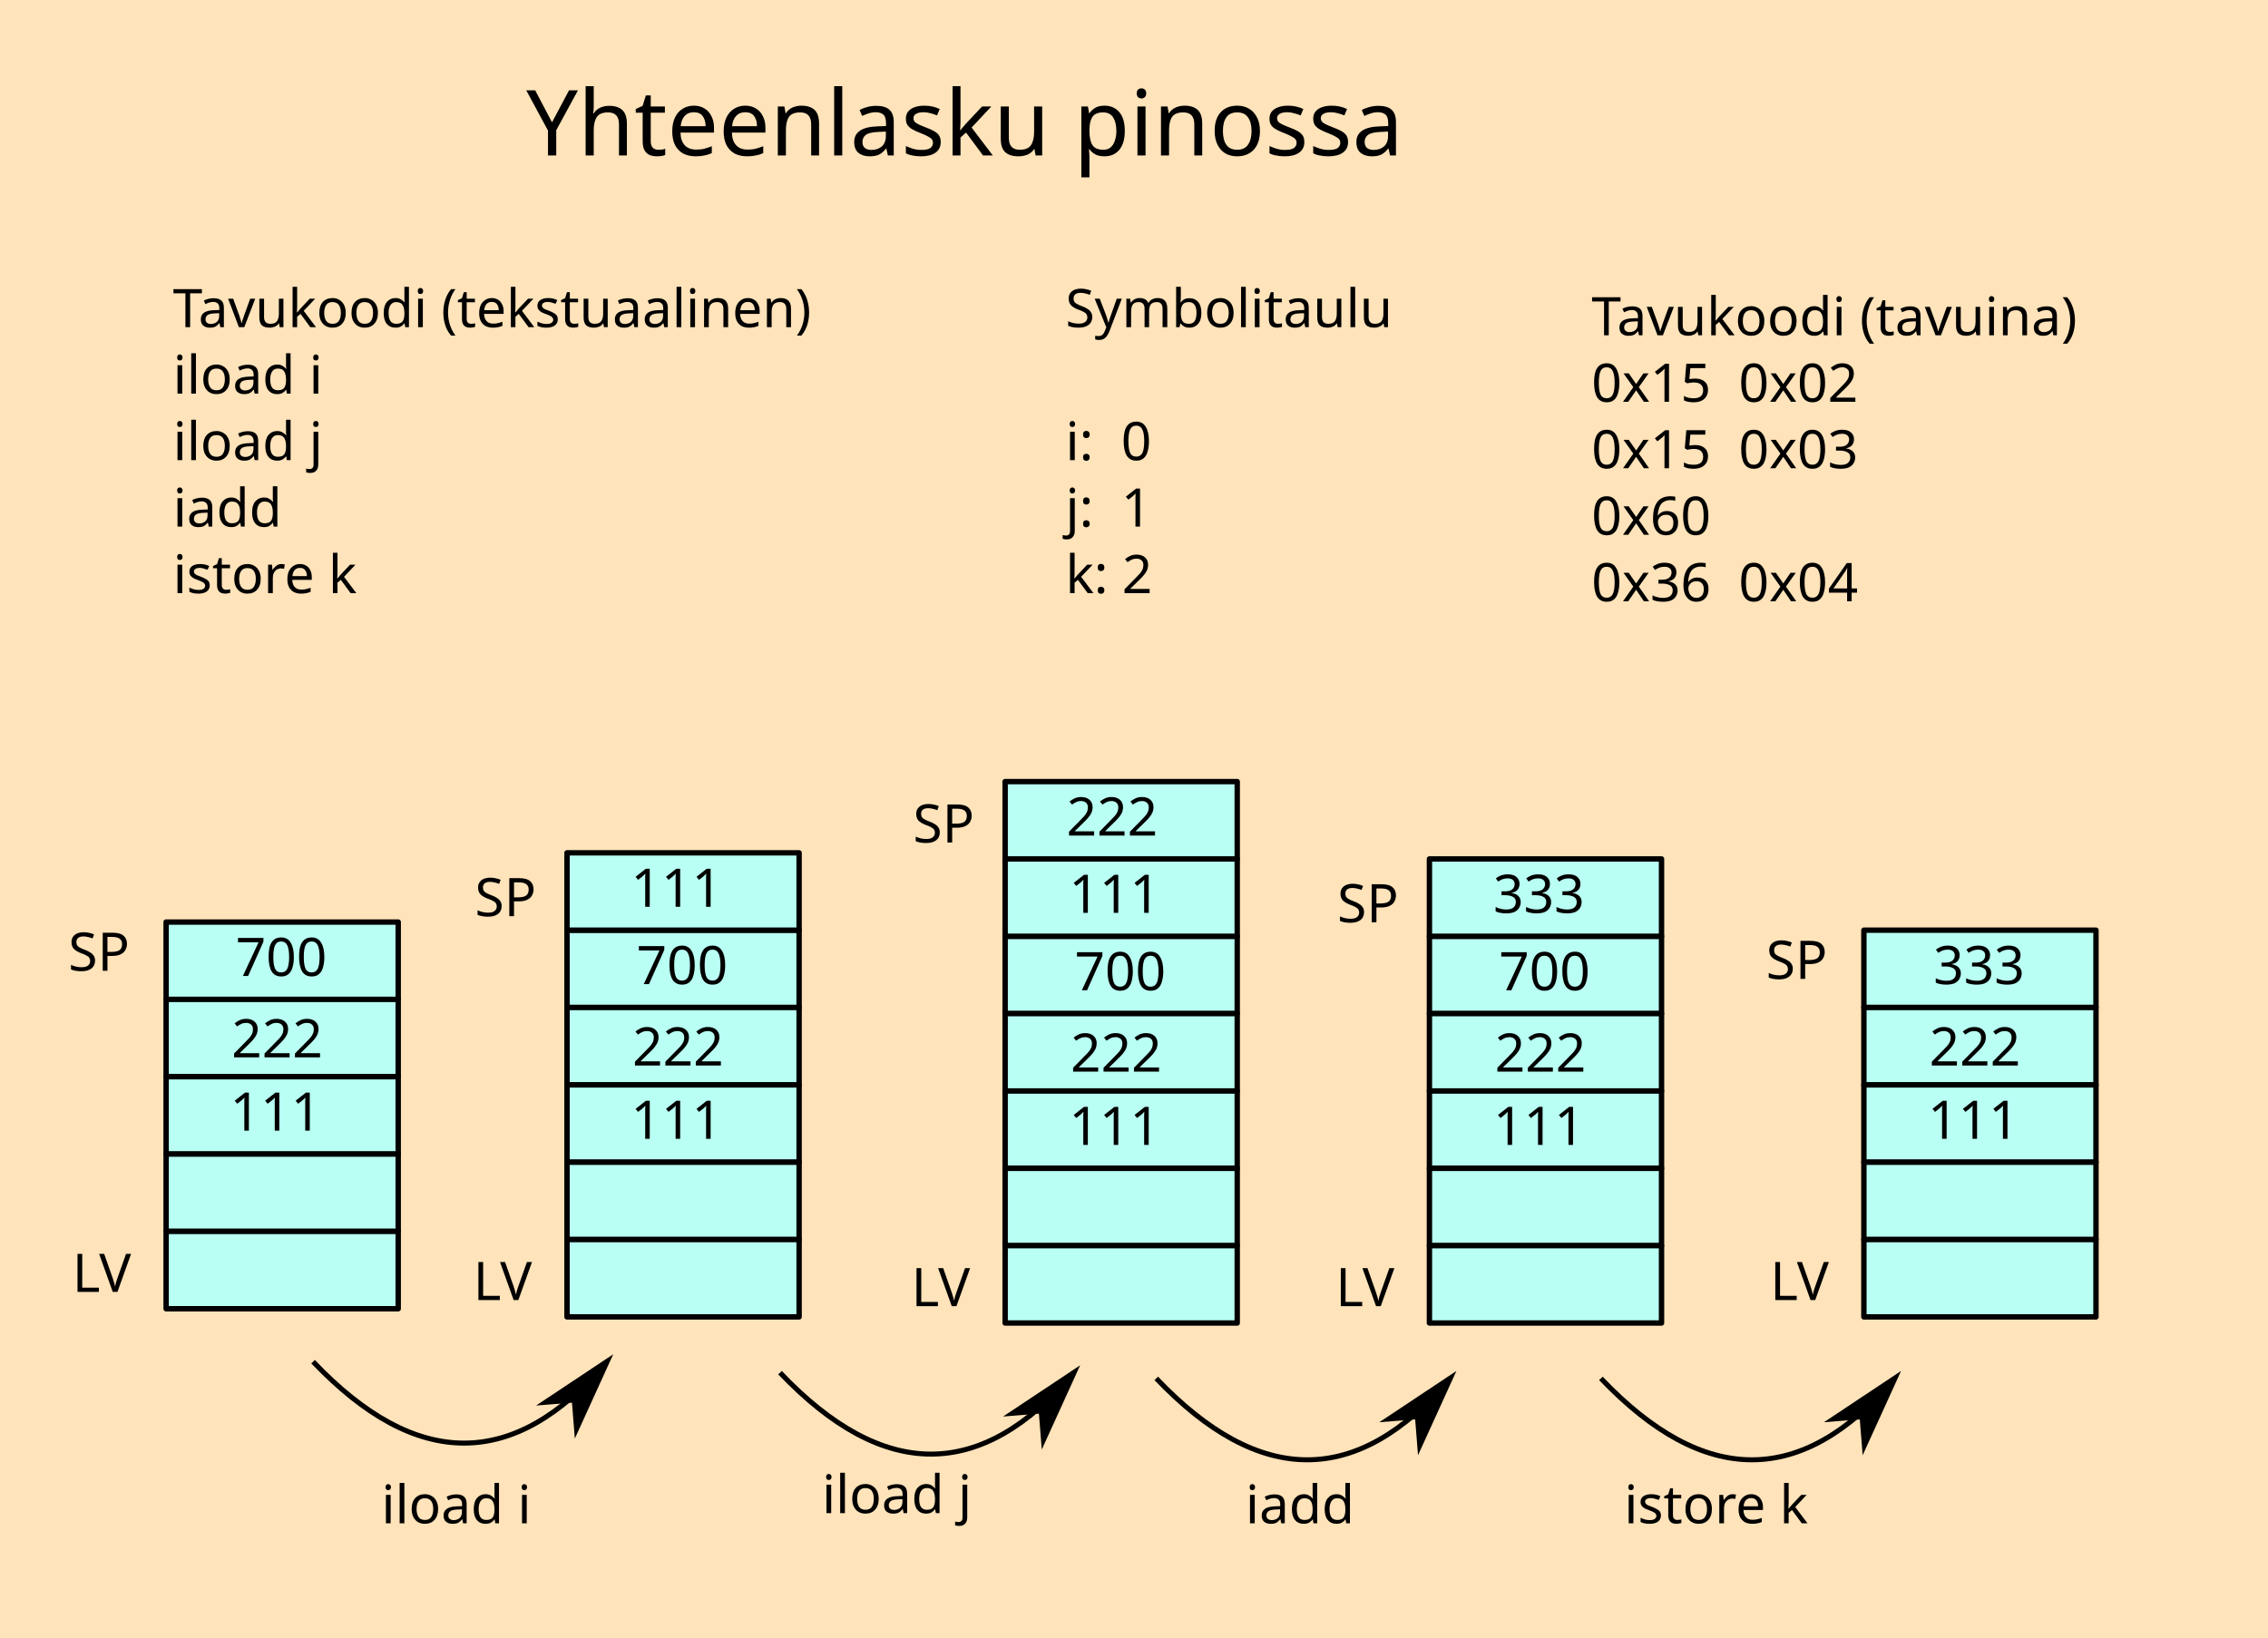
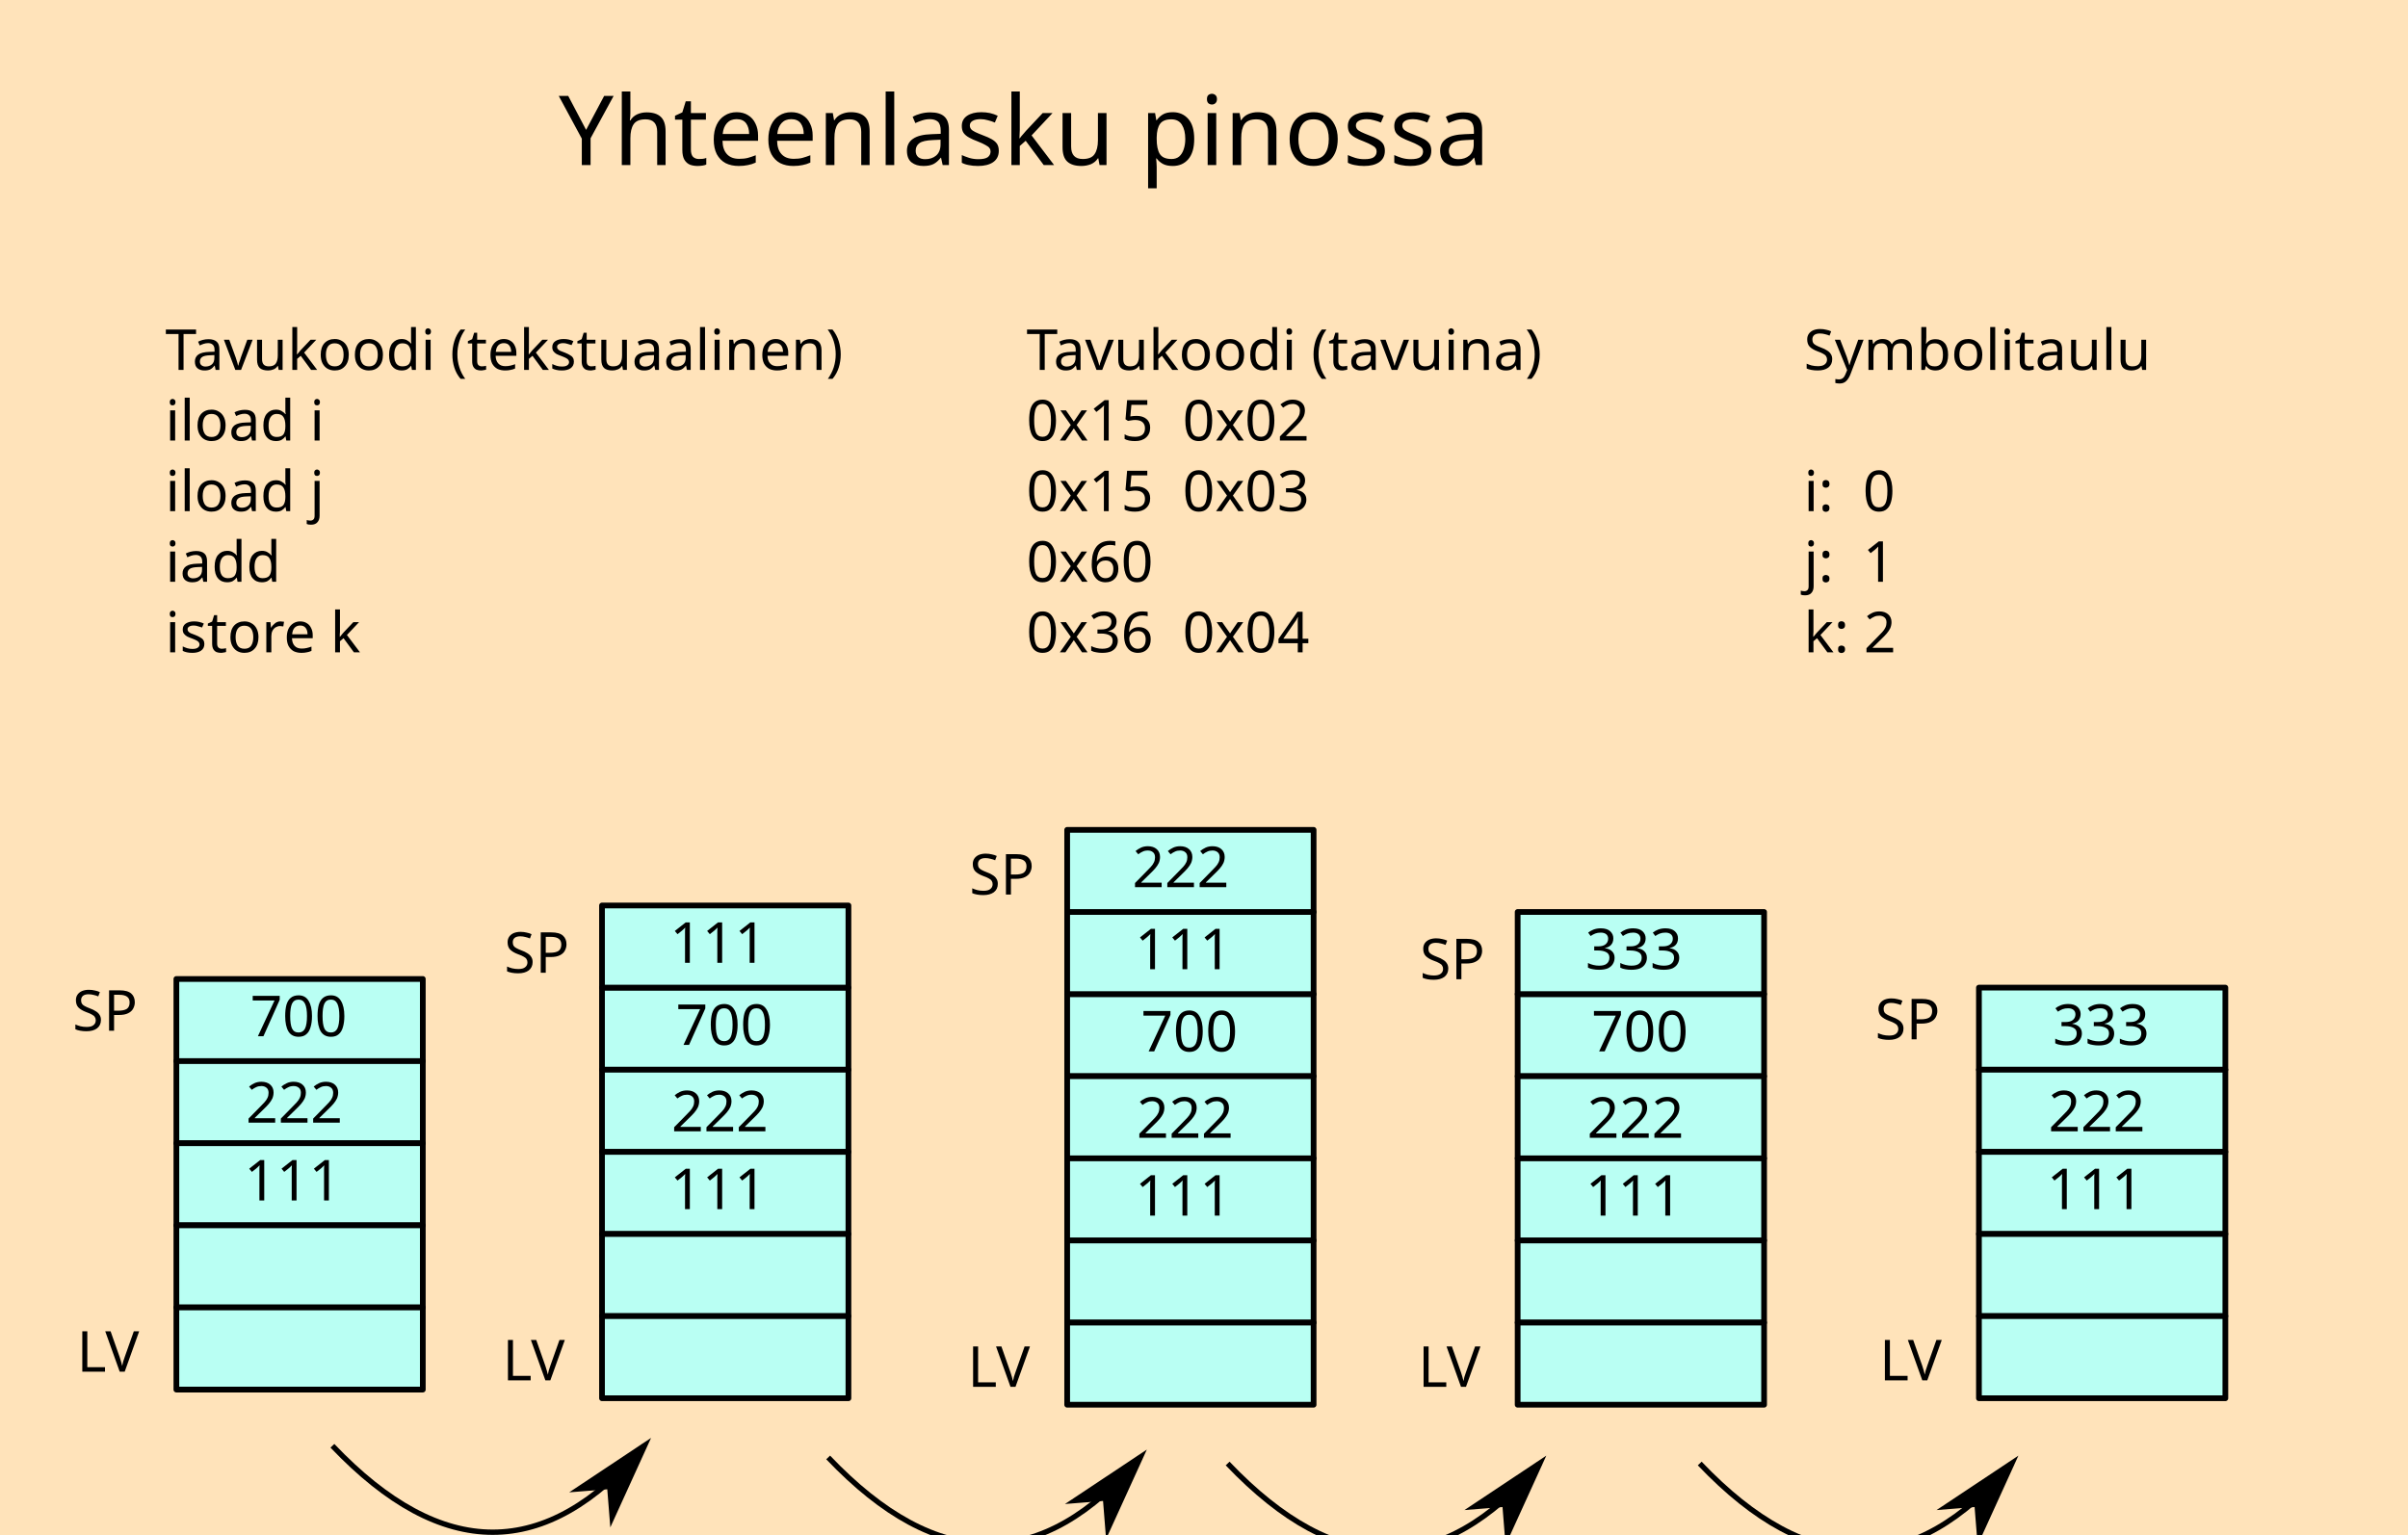
- <svg xmlns="http://www.w3.org/2000/svg" id="svg1071" version="1.1" viewBox="0 0 210.533 152.089" height="152.089mm" width="210.533mm">
+ <svg xmlns="http://www.w3.org/2000/svg" id="svg1071" version="1.1" viewBox="0 0 210.533 134.182" height="134.182mm" width="210.533mm">
  <defs id="defs1065">
    <marker style="overflow:visible" id="marker7990-6" refX="0" refY="0" orient="auto">
      <path transform="matrix(-0.8,0,0,-0.8,-10,0)" style="fill:#000000;fill-opacity:1;fill-rule:evenodd;stroke:#000000;stroke-width:1pt;stroke-opacity:1" d="M 0,0 5,-5 -12.5,0 5,5 Z" id="path7988-7" />
    </marker>
    <marker style="overflow:visible" id="marker7990-6-2" refX="0" refY="0" orient="auto">
      <path transform="matrix(-0.8,0,0,-0.8,-10,0)" style="fill:#000000;fill-opacity:1;fill-rule:evenodd;stroke:#000000;stroke-width:1pt;stroke-opacity:1" d="M 0,0 5,-5 -12.5,0 5,5 Z" id="path7988-7-6" />
    </marker>
    <marker style="overflow:visible" id="marker7990-6-3" refX="0" refY="0" orient="auto">
      <path transform="matrix(-0.8,0,0,-0.8,-10,0)" style="fill:#000000;fill-opacity:1;fill-rule:evenodd;stroke:#000000;stroke-width:1pt;stroke-opacity:1" d="M 0,0 5,-5 -12.5,0 5,5 Z" id="path7988-7-1" />
    </marker>
    <marker style="overflow:visible" id="marker7990-6-26" refX="0" refY="0" orient="auto">
      <path transform="matrix(-0.8,0,0,-0.8,-10,0)" style="fill:#000000;fill-opacity:1;fill-rule:evenodd;stroke:#000000;stroke-width:1pt;stroke-opacity:1" d="M 0,0 5,-5 -12.5,0 5,5 Z" id="path7988-7-7" />
    </marker>
  </defs>
  <g transform="translate(-0.3779762,-7.470238)" id="layer1">
-     <rect y="7.47" x="0.378" height="152.089" width="210.533" id="rect8335" style="opacity:0.98;fill:#ffe2b9;fill-opacity:1;stroke:none;stroke-width:0.565;stroke-linecap:round;stroke-linejoin:round;stroke-miterlimit:4;stroke-dasharray:2.26, 4.52;stroke-dashoffset:21.354;stroke-opacity:1" />
+     <rect y="7.47" x="0.378" height="161.978" width="210.533" id="rect8335" style="opacity:0.98;fill:#ffe2b9;fill-opacity:1;stroke:none;stroke-width:0.565;stroke-linecap:round;stroke-linejoin:round;stroke-miterlimit:4;stroke-dasharray:2.26, 4.52;stroke-dashoffset:21.354;stroke-opacity:1" />
    <text id="text5433-7-7" y="21.907" x="49.229" style="font-style:normal;font-variant:normal;font-weight:normal;font-stretch:normal;font-size:8.467px;line-height:1.25;font-family:sans-serif;-inkscape-font-specification:'sans-serif, Normal';font-variant-ligatures:normal;font-variant-caps:normal;font-variant-numeric:normal;font-feature-settings:normal;text-align:start;letter-spacing:0px;word-spacing:0px;writing-mode:lr-tb;text-anchor:start;fill:#000000;fill-opacity:1;stroke:none;stroke-width:0.265" xml:space="preserve">
      <tspan y="21.907" x="49.229" id="tspan5355">Yhteenlasku pinossa</tspan>
    </text>
-     <text id="text5433-7-6-54-5-1-7-8-6" y="37.846" x="16.435" style="font-style:normal;font-variant:normal;font-weight:normal;font-stretch:normal;font-size:4.939px;line-height:1.25;font-family:sans-serif;-inkscape-font-specification:'sans-serif, Normal';font-variant-ligatures:normal;font-variant-caps:normal;font-variant-numeric:normal;font-feature-settings:normal;text-align:start;letter-spacing:0px;word-spacing:0px;writing-mode:lr-tb;text-anchor:start;fill:#000000;fill-opacity:1;stroke:none;stroke-width:0.265" xml:space="preserve">
-       <tspan y="37.846" x="16.435" id="tspan8315">Tavukoodi (tekstuaalinen)</tspan>
-       <tspan y="44.02" x="16.435" id="tspan8317">iload i</tspan>
-       <tspan y="50.193" x="16.435" id="tspan8319">iload j</tspan>
-       <tspan y="56.367" x="16.435" id="tspan8321">iadd</tspan>
-       <tspan y="62.541" x="16.435" id="tspan8323">istore k</tspan>
+     <text id="text5433-7-6-54-5-1-7-8-6" y="39.82" x="14.831" style="font-style:normal;font-variant:normal;font-weight:normal;font-stretch:normal;font-size:4.939px;line-height:1.25;font-family:sans-serif;-inkscape-font-specification:'sans-serif, Normal';font-variant-ligatures:normal;font-variant-caps:normal;font-variant-numeric:normal;font-feature-settings:normal;text-align:start;letter-spacing:0px;word-spacing:0px;writing-mode:lr-tb;text-anchor:start;fill:#000000;fill-opacity:1;stroke:none;stroke-width:0.265" xml:space="preserve">
+       <tspan y="39.82" x="14.831" id="tspan8315">Tavukoodi (tekstuaalinen)</tspan>
+       <tspan y="45.994" x="14.831" id="tspan8317">iload i</tspan>
+       <tspan y="52.168" x="14.831" id="tspan8319">iload j</tspan>
+       <tspan y="58.341" x="14.831" id="tspan8321">iadd</tspan>
+       <tspan y="64.515" x="14.831" id="tspan8323">istore k</tspan>
    </text>
    <rect y="93.082" x="15.799" height="7.182" width="21.545" id="rect13466" style="opacity:1;fill:#b9fff3;fill-opacity:1;stroke:#000000;stroke-width:0.5;stroke-linecap:round;stroke-linejoin:round;stroke-miterlimit:4;stroke-dasharray:none;stroke-dashoffset:0;stroke-opacity:1" />
-     <text id="text5433-7-6-54-5-1-7-8-6-2" y="37.846" x="99.287" style="font-style:normal;font-variant:normal;font-weight:normal;font-stretch:normal;font-size:4.939px;line-height:1.25;font-family:sans-serif;-inkscape-font-specification:'sans-serif, Normal';font-variant-ligatures:normal;font-variant-caps:normal;font-variant-numeric:normal;font-feature-settings:normal;text-align:start;letter-spacing:0px;word-spacing:0px;writing-mode:lr-tb;text-anchor:start;fill:#000000;fill-opacity:1;stroke:none;stroke-width:0.265" xml:space="preserve">
-       <tspan y="37.846" x="99.287" id="tspan8325">Symbolitaulu</tspan>
-       <tspan y="44.02" x="99.287" id="tspan8327" />
-       <tspan y="50.193" x="99.287" id="tspan8329">i:  0</tspan>
-       <tspan y="56.367" x="99.287" id="tspan8331">j:  1</tspan>
-       <tspan y="62.541" x="99.287" id="tspan8333">k: 2</tspan>
+     <text id="text5433-7-6-54-5-1-7-8-6-2" y="39.82" x="158.086" style="font-style:normal;font-variant:normal;font-weight:normal;font-stretch:normal;font-size:4.939px;line-height:1.25;font-family:sans-serif;-inkscape-font-specification:'sans-serif, Normal';font-variant-ligatures:normal;font-variant-caps:normal;font-variant-numeric:normal;font-feature-settings:normal;text-align:start;letter-spacing:0px;word-spacing:0px;writing-mode:lr-tb;text-anchor:start;fill:#000000;fill-opacity:1;stroke:none;stroke-width:0.265" xml:space="preserve">
+       <tspan y="39.82" x="158.086" id="tspan8325">Symbolitaulu</tspan>
+       <tspan y="45.994" x="158.086" id="tspan8327" />
+       <tspan y="52.168" x="158.086" id="tspan8329">i:  0</tspan>
+       <tspan y="58.341" x="158.086" id="tspan8331">j:  1</tspan>
+       <tspan y="64.515" x="158.086" id="tspan8333">k: 2</tspan>
    </text>
    <rect y="100.263" x="15.799" height="7.182" width="21.545" id="rect13466-9" style="opacity:1;fill:#b9fff3;fill-opacity:1;stroke:#000000;stroke-width:0.5;stroke-linecap:round;stroke-linejoin:round;stroke-miterlimit:4;stroke-dasharray:none;stroke-dashoffset:0;stroke-opacity:1" />
    <rect y="107.445" x="15.799" height="7.182" width="21.545" id="rect13466-7" style="opacity:1;fill:#b9fff3;fill-opacity:1;stroke:#000000;stroke-width:0.5;stroke-linecap:round;stroke-linejoin:round;stroke-miterlimit:4;stroke-dasharray:none;stroke-dashoffset:0;stroke-opacity:1" />
    <text id="text5433-7-6-54-5-1-7-8-6-2-4" y="97.604" x="6.719" style="font-style:normal;font-variant:normal;font-weight:normal;font-stretch:normal;font-size:4.939px;line-height:1.25;font-family:sans-serif;-inkscape-font-specification:'sans-serif, Normal';font-variant-ligatures:normal;font-variant-caps:normal;font-variant-numeric:normal;font-feature-settings:normal;text-align:start;letter-spacing:0px;word-spacing:0px;writing-mode:lr-tb;text-anchor:start;fill:#000000;fill-opacity:1;stroke:none;stroke-width:0.265" xml:space="preserve">
      <tspan y="97.604" x="6.719" id="tspan5500">SP</tspan>
    </text>
    <text id="text5433-7-6-54-5-1-7-8-6-2-4-8" y="127.421" x="7.091" style="font-style:normal;font-variant:normal;font-weight:normal;font-stretch:normal;font-size:4.939px;line-height:1.25;font-family:sans-serif;-inkscape-font-specification:'sans-serif, Normal';font-variant-ligatures:normal;font-variant-caps:normal;font-variant-numeric:normal;font-feature-settings:normal;text-align:start;letter-spacing:0px;word-spacing:0px;writing-mode:lr-tb;text-anchor:start;fill:#000000;fill-opacity:1;stroke:none;stroke-width:0.265" xml:space="preserve">
      <tspan y="127.421" x="7.091" id="tspan5520">LV</tspan>
    </text>
    <text id="text5433-7-6-54-5-1-7-8-6-2-4-8-9" y="112.453" x="21.729" style="font-style:normal;font-variant:normal;font-weight:normal;font-stretch:normal;font-size:4.939px;line-height:1.25;font-family:sans-serif;-inkscape-font-specification:'sans-serif, Normal';font-variant-ligatures:normal;font-variant-caps:normal;font-variant-numeric:normal;font-feature-settings:normal;text-align:start;letter-spacing:0px;word-spacing:0px;writing-mode:lr-tb;text-anchor:start;fill:#000000;fill-opacity:1;stroke:none;stroke-width:0.265" xml:space="preserve">
      <tspan y="112.453" x="21.729" id="tspan5604">111</tspan>
    </text>
    <text id="text5433-7-6-54-5-1-7-8-6-2-4-8-9-7" y="98.089" x="22.252" style="font-style:normal;font-variant:normal;font-weight:normal;font-stretch:normal;font-size:4.939px;line-height:1.25;font-family:sans-serif;-inkscape-font-specification:'sans-serif, Normal';font-variant-ligatures:normal;font-variant-caps:normal;font-variant-numeric:normal;font-feature-settings:normal;text-align:start;letter-spacing:0px;word-spacing:0px;writing-mode:lr-tb;text-anchor:start;fill:#000000;fill-opacity:1;stroke:none;stroke-width:0.265" xml:space="preserve">
      <tspan y="98.089" x="22.252" id="tspan5600">700</tspan>
    </text>
    <text id="text5433-7-6-54-5-1-7-8-6-2-4-8-9-56" y="105.648" x="21.874" style="font-style:normal;font-variant:normal;font-weight:normal;font-stretch:normal;font-size:4.939px;line-height:1.25;font-family:sans-serif;-inkscape-font-specification:'sans-serif, Normal';font-variant-ligatures:normal;font-variant-caps:normal;font-variant-numeric:normal;font-feature-settings:normal;text-align:start;letter-spacing:0px;word-spacing:0px;writing-mode:lr-tb;text-anchor:start;fill:#000000;fill-opacity:1;stroke:none;stroke-width:0.265" xml:space="preserve">
      <tspan y="105.648" x="21.874" id="tspan5602">222</tspan>
    </text>
    <text id="text5433-7-6-54-5-1-7-8-6-2-4-8-9-75-5" y="148.91" x="35.783" style="font-style:normal;font-variant:normal;font-weight:normal;font-stretch:normal;font-size:4.939px;line-height:1.25;font-family:sans-serif;-inkscape-font-specification:'sans-serif, Normal';font-variant-ligatures:normal;font-variant-caps:normal;font-variant-numeric:normal;font-feature-settings:normal;text-align:start;letter-spacing:0px;word-spacing:0px;writing-mode:lr-tb;text-anchor:start;fill:#000000;fill-opacity:1;stroke:none;stroke-width:0.265" xml:space="preserve">
      <tspan y="148.91" x="35.783" id="tspan5799">iload i</tspan>
    </text>
    <rect y="93.838" x="53.012" height="7.182" width="21.545" id="rect13466-6" style="opacity:1;fill:#b9fff3;fill-opacity:1;stroke:#000000;stroke-width:0.5;stroke-linecap:round;stroke-linejoin:round;stroke-miterlimit:4;stroke-dasharray:none;stroke-dashoffset:0;stroke-opacity:1" />
    <rect y="101.019" x="53.012" height="7.182" width="21.545" id="rect13466-9-5" style="opacity:1;fill:#b9fff3;fill-opacity:1;stroke:#000000;stroke-width:0.5;stroke-linecap:round;stroke-linejoin:round;stroke-miterlimit:4;stroke-dasharray:none;stroke-dashoffset:0;stroke-opacity:1" />
    <rect y="108.201" x="53.012" height="7.182" width="21.545" id="rect13466-7-4" style="opacity:1;fill:#b9fff3;fill-opacity:1;stroke:#000000;stroke-width:0.5;stroke-linecap:round;stroke-linejoin:round;stroke-miterlimit:4;stroke-dasharray:none;stroke-dashoffset:0;stroke-opacity:1" />
    <text id="text5433-7-6-54-5-1-7-8-6-2-4-88" y="92.539" x="44.461" style="font-style:normal;font-variant:normal;font-weight:normal;font-stretch:normal;font-size:4.939px;line-height:1.25;font-family:sans-serif;-inkscape-font-specification:'sans-serif, Normal';font-variant-ligatures:normal;font-variant-caps:normal;font-variant-numeric:normal;font-feature-settings:normal;text-align:start;letter-spacing:0px;word-spacing:0px;writing-mode:lr-tb;text-anchor:start;fill:#000000;fill-opacity:1;stroke:none;stroke-width:0.265" xml:space="preserve">
      <tspan y="92.539" x="44.461" id="tspan5500-9" style="stroke-width:0.265">SP</tspan>
    </text>
    <text id="text5433-7-6-54-5-1-7-8-6-2-4-8-9-1" y="113.209" x="58.942" style="font-style:normal;font-variant:normal;font-weight:normal;font-stretch:normal;font-size:4.939px;line-height:1.25;font-family:sans-serif;-inkscape-font-specification:'sans-serif, Normal';font-variant-ligatures:normal;font-variant-caps:normal;font-variant-numeric:normal;font-feature-settings:normal;text-align:start;letter-spacing:0px;word-spacing:0px;writing-mode:lr-tb;text-anchor:start;fill:#000000;fill-opacity:1;stroke:none;stroke-width:0.265" xml:space="preserve">
      <tspan y="113.209" x="58.942" id="tspan5604-3" style="stroke-width:0.265">111</tspan>
    </text>
    <text id="text5433-7-6-54-5-1-7-8-6-2-4-8-9-7-7" y="98.845" x="59.465" style="font-style:normal;font-variant:normal;font-weight:normal;font-stretch:normal;font-size:4.939px;line-height:1.25;font-family:sans-serif;-inkscape-font-specification:'sans-serif, Normal';font-variant-ligatures:normal;font-variant-caps:normal;font-variant-numeric:normal;font-feature-settings:normal;text-align:start;letter-spacing:0px;word-spacing:0px;writing-mode:lr-tb;text-anchor:start;fill:#000000;fill-opacity:1;stroke:none;stroke-width:0.265" xml:space="preserve">
      <tspan y="98.845" x="59.465" id="tspan5600-8" style="stroke-width:0.265">700</tspan>
    </text>
    <text id="text5433-7-6-54-5-1-7-8-6-2-4-8-9-56-4" y="106.404" x="59.087" style="font-style:normal;font-variant:normal;font-weight:normal;font-stretch:normal;font-size:4.939px;line-height:1.25;font-family:sans-serif;-inkscape-font-specification:'sans-serif, Normal';font-variant-ligatures:normal;font-variant-caps:normal;font-variant-numeric:normal;font-feature-settings:normal;text-align:start;letter-spacing:0px;word-spacing:0px;writing-mode:lr-tb;text-anchor:start;fill:#000000;fill-opacity:1;stroke:none;stroke-width:0.265" xml:space="preserve">
      <tspan y="106.404" x="59.087" id="tspan5602-3" style="stroke-width:0.265">222</tspan>
    </text>
    <rect y="86.656" x="53.012" height="7.182" width="21.545" id="rect13466-7-4-4" style="opacity:1;fill:#b9fff3;fill-opacity:1;stroke:#000000;stroke-width:0.5;stroke-linecap:round;stroke-linejoin:round;stroke-miterlimit:4;stroke-dasharray:none;stroke-dashoffset:0;stroke-opacity:1" />
    <text id="text5433-7-6-54-5-1-7-8-6-2-4-8-9-1-3" y="91.664" x="58.942" style="font-style:normal;font-variant:normal;font-weight:normal;font-stretch:normal;font-size:4.939px;line-height:1.25;font-family:sans-serif;-inkscape-font-specification:'sans-serif, Normal';font-variant-ligatures:normal;font-variant-caps:normal;font-variant-numeric:normal;font-feature-settings:normal;text-align:start;letter-spacing:0px;word-spacing:0px;writing-mode:lr-tb;text-anchor:start;fill:#000000;fill-opacity:1;stroke:none;stroke-width:0.265" xml:space="preserve">
      <tspan y="91.664" x="58.942" id="tspan5604-3-7" style="stroke-width:0.265">111</tspan>
    </text>
    <rect y="94.405" x="93.682" height="7.182" width="21.545" id="rect13466-6-7" style="opacity:1;fill:#b9fff3;fill-opacity:1;stroke:#000000;stroke-width:0.5;stroke-linecap:round;stroke-linejoin:round;stroke-miterlimit:4;stroke-dasharray:none;stroke-dashoffset:0;stroke-opacity:1" />
    <rect y="101.586" x="93.682" height="7.182" width="21.545" id="rect13466-9-5-7" style="opacity:1;fill:#b9fff3;fill-opacity:1;stroke:#000000;stroke-width:0.5;stroke-linecap:round;stroke-linejoin:round;stroke-miterlimit:4;stroke-dasharray:none;stroke-dashoffset:0;stroke-opacity:1" />
    <rect y="108.768" x="93.682" height="7.182" width="21.545" id="rect13466-7-4-1" style="opacity:1;fill:#b9fff3;fill-opacity:1;stroke:#000000;stroke-width:0.5;stroke-linecap:round;stroke-linejoin:round;stroke-miterlimit:4;stroke-dasharray:none;stroke-dashoffset:0;stroke-opacity:1" />
    <text id="text5433-7-6-54-5-1-7-8-6-2-4-88-8" y="85.698" x="85.131" style="font-style:normal;font-variant:normal;font-weight:normal;font-stretch:normal;font-size:4.939px;line-height:1.25;font-family:sans-serif;-inkscape-font-specification:'sans-serif, Normal';font-variant-ligatures:normal;font-variant-caps:normal;font-variant-numeric:normal;font-feature-settings:normal;text-align:start;letter-spacing:0px;word-spacing:0px;writing-mode:lr-tb;text-anchor:start;fill:#000000;fill-opacity:1;stroke:none;stroke-width:0.265" xml:space="preserve">
      <tspan y="85.698" x="85.131" id="tspan5500-9-4" style="stroke-width:0.265">SP</tspan>
    </text>
    <text id="text5433-7-6-54-5-1-7-8-6-2-4-8-9-1-5" y="113.776" x="99.611" style="font-style:normal;font-variant:normal;font-weight:normal;font-stretch:normal;font-size:4.939px;line-height:1.25;font-family:sans-serif;-inkscape-font-specification:'sans-serif, Normal';font-variant-ligatures:normal;font-variant-caps:normal;font-variant-numeric:normal;font-feature-settings:normal;text-align:start;letter-spacing:0px;word-spacing:0px;writing-mode:lr-tb;text-anchor:start;fill:#000000;fill-opacity:1;stroke:none;stroke-width:0.265" xml:space="preserve">
      <tspan y="113.776" x="99.611" id="tspan5604-3-9" style="stroke-width:0.265">111</tspan>
    </text>
    <text id="text5433-7-6-54-5-1-7-8-6-2-4-8-9-7-7-2" y="99.412" x="100.134" style="font-style:normal;font-variant:normal;font-weight:normal;font-stretch:normal;font-size:4.939px;line-height:1.25;font-family:sans-serif;-inkscape-font-specification:'sans-serif, Normal';font-variant-ligatures:normal;font-variant-caps:normal;font-variant-numeric:normal;font-feature-settings:normal;text-align:start;letter-spacing:0px;word-spacing:0px;writing-mode:lr-tb;text-anchor:start;fill:#000000;fill-opacity:1;stroke:none;stroke-width:0.265" xml:space="preserve">
      <tspan y="99.412" x="100.134" id="tspan5600-8-5" style="stroke-width:0.265">700</tspan>
    </text>
    <text id="text5433-7-6-54-5-1-7-8-6-2-4-8-9-56-4-2" y="106.971" x="99.756" style="font-style:normal;font-variant:normal;font-weight:normal;font-stretch:normal;font-size:4.939px;line-height:1.25;font-family:sans-serif;-inkscape-font-specification:'sans-serif, Normal';font-variant-ligatures:normal;font-variant-caps:normal;font-variant-numeric:normal;font-feature-settings:normal;text-align:start;letter-spacing:0px;word-spacing:0px;writing-mode:lr-tb;text-anchor:start;fill:#000000;fill-opacity:1;stroke:none;stroke-width:0.265" xml:space="preserve">
      <tspan y="106.971" x="99.756" id="tspan5602-3-6" style="stroke-width:0.265">222</tspan>
    </text>
    <rect y="87.223" x="93.682" height="7.182" width="21.545" id="rect13466-7-4-4-3" style="opacity:1;fill:#b9fff3;fill-opacity:1;stroke:#000000;stroke-width:0.5;stroke-linecap:round;stroke-linejoin:round;stroke-miterlimit:4;stroke-dasharray:none;stroke-dashoffset:0;stroke-opacity:1" />
    <text id="text5433-7-6-54-5-1-7-8-6-2-4-8-9-1-3-1" y="92.231" x="99.611" style="font-style:normal;font-variant:normal;font-weight:normal;font-stretch:normal;font-size:4.939px;line-height:1.25;font-family:sans-serif;-inkscape-font-specification:'sans-serif, Normal';font-variant-ligatures:normal;font-variant-caps:normal;font-variant-numeric:normal;font-feature-settings:normal;text-align:start;letter-spacing:0px;word-spacing:0px;writing-mode:lr-tb;text-anchor:start;fill:#000000;fill-opacity:1;stroke:none;stroke-width:0.265" xml:space="preserve">
      <tspan y="92.231" x="99.611" id="tspan5604-3-7-3" style="stroke-width:0.265">111</tspan>
    </text>
    <rect y="80.042" x="93.682" height="7.182" width="21.545" id="rect13466-7-4-1-8" style="opacity:1;fill:#b9fff3;fill-opacity:1;stroke:#000000;stroke-width:0.5;stroke-linecap:round;stroke-linejoin:round;stroke-miterlimit:4;stroke-dasharray:none;stroke-dashoffset:0;stroke-opacity:1" />
    <text id="text5433-7-6-54-5-1-7-8-6-2-4-8-9-56-4-2-7" y="85.049" x="99.378" style="font-style:normal;font-variant:normal;font-weight:normal;font-stretch:normal;font-size:4.939px;line-height:1.25;font-family:sans-serif;-inkscape-font-specification:'sans-serif, Normal';font-variant-ligatures:normal;font-variant-caps:normal;font-variant-numeric:normal;font-feature-settings:normal;text-align:start;letter-spacing:0px;word-spacing:0px;writing-mode:lr-tb;text-anchor:start;fill:#000000;fill-opacity:1;stroke:none;stroke-width:0.265" xml:space="preserve">
      <tspan y="85.049" x="99.378" id="tspan5602-3-6-6" style="stroke-width:0.265">222</tspan>
    </text>
    <text id="text5433-7-6-54-5-1-7-8-6-2-4-8-9-75-5-7" y="147.964" x="76.674" style="font-style:normal;font-variant:normal;font-weight:normal;font-stretch:normal;font-size:4.939px;line-height:1.25;font-family:sans-serif;-inkscape-font-specification:'sans-serif, Normal';font-variant-ligatures:normal;font-variant-caps:normal;font-variant-numeric:normal;font-feature-settings:normal;text-align:start;letter-spacing:0px;word-spacing:0px;writing-mode:lr-tb;text-anchor:start;fill:#000000;fill-opacity:1;stroke:none;stroke-width:0.265" xml:space="preserve">
      <tspan y="147.964" x="76.674" id="tspan5797">iload j</tspan>
    </text>
    <rect y="94.405" x="133.068" height="7.182" width="21.545" id="rect13466-6-4" style="opacity:1;fill:#b9fff3;fill-opacity:1;stroke:#000000;stroke-width:0.5;stroke-linecap:round;stroke-linejoin:round;stroke-miterlimit:4;stroke-dasharray:none;stroke-dashoffset:0;stroke-opacity:1" />
    <rect y="101.586" x="133.068" height="7.182" width="21.545" id="rect13466-9-5-4" style="opacity:1;fill:#b9fff3;fill-opacity:1;stroke:#000000;stroke-width:0.5;stroke-linecap:round;stroke-linejoin:round;stroke-miterlimit:4;stroke-dasharray:none;stroke-dashoffset:0;stroke-opacity:1" />
    <rect y="108.768" x="133.068" height="7.182" width="21.545" id="rect13466-7-4-0" style="opacity:1;fill:#b9fff3;fill-opacity:1;stroke:#000000;stroke-width:0.5;stroke-linecap:round;stroke-linejoin:round;stroke-miterlimit:4;stroke-dasharray:none;stroke-dashoffset:0;stroke-opacity:1" />
    <text id="text5433-7-6-54-5-1-7-8-6-2-4-88-82" y="93.106" x="124.517" style="font-style:normal;font-variant:normal;font-weight:normal;font-stretch:normal;font-size:4.939px;line-height:1.25;font-family:sans-serif;-inkscape-font-specification:'sans-serif, Normal';font-variant-ligatures:normal;font-variant-caps:normal;font-variant-numeric:normal;font-feature-settings:normal;text-align:start;letter-spacing:0px;word-spacing:0px;writing-mode:lr-tb;text-anchor:start;fill:#000000;fill-opacity:1;stroke:none;stroke-width:0.265" xml:space="preserve">
      <tspan y="93.106" x="124.517" id="tspan5500-9-3" style="stroke-width:0.265">SP</tspan>
    </text>
    <text id="text5433-7-6-54-5-1-7-8-6-2-4-8-9-1-4" y="113.776" x="138.997" style="font-style:normal;font-variant:normal;font-weight:normal;font-stretch:normal;font-size:4.939px;line-height:1.25;font-family:sans-serif;-inkscape-font-specification:'sans-serif, Normal';font-variant-ligatures:normal;font-variant-caps:normal;font-variant-numeric:normal;font-feature-settings:normal;text-align:start;letter-spacing:0px;word-spacing:0px;writing-mode:lr-tb;text-anchor:start;fill:#000000;fill-opacity:1;stroke:none;stroke-width:0.265" xml:space="preserve">
      <tspan y="113.776" x="138.997" id="tspan5604-3-6" style="stroke-width:0.265">111</tspan>
    </text>
    <text id="text5433-7-6-54-5-1-7-8-6-2-4-8-9-7-7-25" y="99.412" x="139.52" style="font-style:normal;font-variant:normal;font-weight:normal;font-stretch:normal;font-size:4.939px;line-height:1.25;font-family:sans-serif;-inkscape-font-specification:'sans-serif, Normal';font-variant-ligatures:normal;font-variant-caps:normal;font-variant-numeric:normal;font-feature-settings:normal;text-align:start;letter-spacing:0px;word-spacing:0px;writing-mode:lr-tb;text-anchor:start;fill:#000000;fill-opacity:1;stroke:none;stroke-width:0.265" xml:space="preserve">
      <tspan y="99.412" x="139.52" id="tspan5600-8-7" style="stroke-width:0.265">700</tspan>
    </text>
    <text id="text5433-7-6-54-5-1-7-8-6-2-4-8-9-56-4-8" y="106.971" x="139.142" style="font-style:normal;font-variant:normal;font-weight:normal;font-stretch:normal;font-size:4.939px;line-height:1.25;font-family:sans-serif;-inkscape-font-specification:'sans-serif, Normal';font-variant-ligatures:normal;font-variant-caps:normal;font-variant-numeric:normal;font-feature-settings:normal;text-align:start;letter-spacing:0px;word-spacing:0px;writing-mode:lr-tb;text-anchor:start;fill:#000000;fill-opacity:1;stroke:none;stroke-width:0.265" xml:space="preserve">
      <tspan y="106.971" x="139.142" id="tspan5602-3-1" style="stroke-width:0.265">222</tspan>
    </text>
    <rect y="87.223" x="133.068" height="7.182" width="21.545" id="rect13466-7-4-4-2" style="opacity:1;fill:#b9fff3;fill-opacity:1;stroke:#000000;stroke-width:0.5;stroke-linecap:round;stroke-linejoin:round;stroke-miterlimit:4;stroke-dasharray:none;stroke-dashoffset:0;stroke-opacity:1" />
    <text id="text5433-7-6-54-5-1-7-8-6-2-4-8-9-1-3-8" y="92.231" x="138.997" style="font-style:normal;font-variant:normal;font-weight:normal;font-stretch:normal;font-size:4.939px;line-height:1.25;font-family:sans-serif;-inkscape-font-specification:'sans-serif, Normal';font-variant-ligatures:normal;font-variant-caps:normal;font-variant-numeric:normal;font-feature-settings:normal;text-align:start;letter-spacing:0px;word-spacing:0px;writing-mode:lr-tb;text-anchor:start;fill:#000000;fill-opacity:1;stroke:none;stroke-width:0.265" xml:space="preserve">
      <tspan y="92.231" x="138.997" id="tspan5861">333</tspan>
    </text>
    <rect y="93.838" x="173.398" height="7.182" width="21.545" id="rect13466-99" style="opacity:1;fill:#b9fff3;fill-opacity:1;stroke:#000000;stroke-width:0.5;stroke-linecap:round;stroke-linejoin:round;stroke-miterlimit:4;stroke-dasharray:none;stroke-dashoffset:0;stroke-opacity:1" />
    <rect y="101.019" x="173.398" height="7.182" width="21.545" id="rect13466-9-3" style="opacity:1;fill:#b9fff3;fill-opacity:1;stroke:#000000;stroke-width:0.5;stroke-linecap:round;stroke-linejoin:round;stroke-miterlimit:4;stroke-dasharray:none;stroke-dashoffset:0;stroke-opacity:1" />
    <rect y="108.201" x="173.398" height="7.182" width="21.545" id="rect13466-7-6" style="opacity:1;fill:#b9fff3;fill-opacity:1;stroke:#000000;stroke-width:0.5;stroke-linecap:round;stroke-linejoin:round;stroke-miterlimit:4;stroke-dasharray:none;stroke-dashoffset:0;stroke-opacity:1" />
    <text id="text5433-7-6-54-5-1-7-8-6-2-4-1" y="98.36" x="164.318" style="font-style:normal;font-variant:normal;font-weight:normal;font-stretch:normal;font-size:4.939px;line-height:1.25;font-family:sans-serif;-inkscape-font-specification:'sans-serif, Normal';font-variant-ligatures:normal;font-variant-caps:normal;font-variant-numeric:normal;font-feature-settings:normal;text-align:start;letter-spacing:0px;word-spacing:0px;writing-mode:lr-tb;text-anchor:start;fill:#000000;fill-opacity:1;stroke:none;stroke-width:0.265" xml:space="preserve">
      <tspan y="98.36" x="164.318" id="tspan5500-7" style="stroke-width:0.265">SP</tspan>
    </text>
    <text id="text5433-7-6-54-5-1-7-8-6-2-4-8-9-13" y="113.209" x="179.327" style="font-style:normal;font-variant:normal;font-weight:normal;font-stretch:normal;font-size:4.939px;line-height:1.25;font-family:sans-serif;-inkscape-font-specification:'sans-serif, Normal';font-variant-ligatures:normal;font-variant-caps:normal;font-variant-numeric:normal;font-feature-settings:normal;text-align:start;letter-spacing:0px;word-spacing:0px;writing-mode:lr-tb;text-anchor:start;fill:#000000;fill-opacity:1;stroke:none;stroke-width:0.265" xml:space="preserve">
      <tspan y="113.209" x="179.327" id="tspan5604-8" style="stroke-width:0.265">111</tspan>
    </text>
    <text id="text5433-7-6-54-5-1-7-8-6-2-4-8-9-7-6" y="98.845" x="179.85" style="font-style:normal;font-variant:normal;font-weight:normal;font-stretch:normal;font-size:4.939px;line-height:1.25;font-family:sans-serif;-inkscape-font-specification:'sans-serif, Normal';font-variant-ligatures:normal;font-variant-caps:normal;font-variant-numeric:normal;font-feature-settings:normal;text-align:start;letter-spacing:0px;word-spacing:0px;writing-mode:lr-tb;text-anchor:start;fill:#000000;fill-opacity:1;stroke:none;stroke-width:0.265" xml:space="preserve">
      <tspan y="98.845" x="179.85" id="tspan5914">333</tspan>
    </text>
    <text id="text5433-7-6-54-5-1-7-8-6-2-4-8-9-56-6" y="106.404" x="179.472" style="font-style:normal;font-variant:normal;font-weight:normal;font-stretch:normal;font-size:4.939px;line-height:1.25;font-family:sans-serif;-inkscape-font-specification:'sans-serif, Normal';font-variant-ligatures:normal;font-variant-caps:normal;font-variant-numeric:normal;font-feature-settings:normal;text-align:start;letter-spacing:0px;word-spacing:0px;writing-mode:lr-tb;text-anchor:start;fill:#000000;fill-opacity:1;stroke:none;stroke-width:0.265" xml:space="preserve">
      <tspan y="106.404" x="179.472" id="tspan5602-1" style="stroke-width:0.265">222</tspan>
    </text>
    <text id="text5433-7-6-54-5-1-7-8-6-2-4-8-9-75-5-7-7" y="148.91" x="115.992" style="font-style:normal;font-variant:normal;font-weight:normal;font-stretch:normal;font-size:4.939px;line-height:1.25;font-family:sans-serif;-inkscape-font-specification:'sans-serif, Normal';font-variant-ligatures:normal;font-variant-caps:normal;font-variant-numeric:normal;font-feature-settings:normal;text-align:start;letter-spacing:0px;word-spacing:0px;writing-mode:lr-tb;text-anchor:start;fill:#000000;fill-opacity:1;stroke:none;stroke-width:0.265" xml:space="preserve">
      <tspan y="148.91" x="115.992" id="tspan8337">iadd</tspan>
    </text>
    <text id="text5433-7-6-54-5-1-7-8-6-2-4-8-9-75-5-7-1" y="148.91" x="151.144" style="font-style:normal;font-variant:normal;font-weight:normal;font-stretch:normal;font-size:4.939px;line-height:1.25;font-family:sans-serif;-inkscape-font-specification:'sans-serif, Normal';font-variant-ligatures:normal;font-variant-caps:normal;font-variant-numeric:normal;font-feature-settings:normal;text-align:start;letter-spacing:0px;word-spacing:0px;writing-mode:lr-tb;text-anchor:start;fill:#000000;fill-opacity:1;stroke:none;stroke-width:0.265" xml:space="preserve">
      <tspan y="148.91" x="151.144" id="tspan5944">istore k</tspan>
    </text>
    <path id="path6514-8" d="m 29.44,133.903 c 9.596,10.079 18.688,10.079 27.276,0" style="fill:none;stroke:#000000;stroke-width:0.465;stroke-linecap:butt;stroke-linejoin:miter;stroke-miterlimit:4;stroke-dasharray:none;stroke-opacity:1;marker-end:url(#marker7990-6)" />
    <path id="path6514-8-5" d="m 72.785,134.924 c 9.596,10.079 18.688,10.079 27.276,0" style="fill:none;stroke:#000000;stroke-width:0.465;stroke-linecap:butt;stroke-linejoin:miter;stroke-miterlimit:4;stroke-dasharray:none;stroke-opacity:1;marker-end:url(#marker7990-6-2)" />
    <path id="path6514-8-3" d="m 107.711,135.454 c 9.596,10.079 18.688,10.079 27.276,0" style="fill:none;stroke:#000000;stroke-width:0.465;stroke-linecap:butt;stroke-linejoin:miter;stroke-miterlimit:4;stroke-dasharray:none;stroke-opacity:1;marker-end:url(#marker7990-6-3)" />
    <path id="path6514-8-7" d="m 148.986,135.454 c 9.596,10.079 18.688,10.079 27.276,0" style="fill:none;stroke:#000000;stroke-width:0.465;stroke-linecap:butt;stroke-linejoin:miter;stroke-miterlimit:4;stroke-dasharray:none;stroke-opacity:1;marker-end:url(#marker7990-6-26)" />
-     <text id="text5433-7-6-54-5-1-7-8-6-6" y="38.602" x="148.122" style="font-style:normal;font-variant:normal;font-weight:normal;font-stretch:normal;font-size:4.939px;line-height:1.25;font-family:sans-serif;-inkscape-font-specification:'sans-serif, Normal';font-variant-ligatures:normal;font-variant-caps:normal;font-variant-numeric:normal;font-feature-settings:normal;text-align:start;letter-spacing:0px;word-spacing:0px;writing-mode:lr-tb;text-anchor:start;fill:#000000;fill-opacity:1;stroke:none;stroke-width:0.265" xml:space="preserve">
-       <tspan y="38.602" x="148.122" id="tspan1197">Tavukoodi (tavuina)</tspan>
-       <tspan y="44.776" x="148.122" id="tspan1199">0x15  0x02</tspan>
-       <tspan y="50.949" x="148.122" id="tspan1201">0x15  0x03</tspan>
-       <tspan y="57.123" x="148.122" id="tspan1203">0x60</tspan>
-       <tspan y="63.297" x="148.122" id="tspan1205">0x36  0x04</tspan>
+     <text id="text5433-7-6-54-5-1-7-8-6-6" y="39.82" x="90.124" style="font-style:normal;font-variant:normal;font-weight:normal;font-stretch:normal;font-size:4.939px;line-height:1.25;font-family:sans-serif;-inkscape-font-specification:'sans-serif, Normal';font-variant-ligatures:normal;font-variant-caps:normal;font-variant-numeric:normal;font-feature-settings:normal;text-align:start;letter-spacing:0px;word-spacing:0px;writing-mode:lr-tb;text-anchor:start;fill:#000000;fill-opacity:1;stroke:none;stroke-width:0.265" xml:space="preserve">
+       <tspan y="39.82" x="90.124" id="tspan1197">Tavukoodi (tavuina)</tspan>
+       <tspan y="45.994" x="90.124" id="tspan1199">0x15  0x02</tspan>
+       <tspan y="52.168" x="90.124" id="tspan1201">0x15  0x03</tspan>
+       <tspan y="58.341" x="90.124" id="tspan1203">0x60</tspan>
+       <tspan y="64.515" x="90.124" id="tspan1205">0x36  0x04</tspan>
    </text>
    <rect y="114.626" x="15.799" height="7.182" width="21.545" id="rect13466-7-8" style="opacity:1;fill:#b9fff3;fill-opacity:1;stroke:#000000;stroke-width:0.5;stroke-linecap:round;stroke-linejoin:round;stroke-miterlimit:4;stroke-dasharray:none;stroke-dashoffset:0;stroke-opacity:1" />
    <rect y="121.808" x="15.799" height="7.182" width="21.545" id="rect13466-7-9" style="opacity:1;fill:#b9fff3;fill-opacity:1;stroke:#000000;stroke-width:0.5;stroke-linecap:round;stroke-linejoin:round;stroke-miterlimit:4;stroke-dasharray:none;stroke-dashoffset:0;stroke-opacity:1" />
    <text id="text5433-7-6-54-5-1-7-8-6-2-4-8-1" y="128.177" x="44.304" style="font-style:normal;font-variant:normal;font-weight:normal;font-stretch:normal;font-size:4.939px;line-height:1.25;font-family:sans-serif;-inkscape-font-specification:'sans-serif, Normal';font-variant-ligatures:normal;font-variant-caps:normal;font-variant-numeric:normal;font-feature-settings:normal;text-align:start;letter-spacing:0px;word-spacing:0px;writing-mode:lr-tb;text-anchor:start;fill:#000000;fill-opacity:1;stroke:none;stroke-width:0.265" xml:space="preserve">
      <tspan y="128.177" x="44.304" id="tspan5520-3" style="stroke-width:0.265">LV</tspan>
    </text>
    <rect y="115.382" x="53.012" height="7.182" width="21.545" id="rect13466-7-8-4" style="opacity:1;fill:#b9fff3;fill-opacity:1;stroke:#000000;stroke-width:0.5;stroke-linecap:round;stroke-linejoin:round;stroke-miterlimit:4;stroke-dasharray:none;stroke-dashoffset:0;stroke-opacity:1" />
    <rect y="122.564" x="53.012" height="7.182" width="21.545" id="rect13466-7-9-2" style="opacity:1;fill:#b9fff3;fill-opacity:1;stroke:#000000;stroke-width:0.5;stroke-linecap:round;stroke-linejoin:round;stroke-miterlimit:4;stroke-dasharray:none;stroke-dashoffset:0;stroke-opacity:1" />
    <text id="text5433-7-6-54-5-1-7-8-6-2-4-8-8" y="128.744" x="84.974" style="font-style:normal;font-variant:normal;font-weight:normal;font-stretch:normal;font-size:4.939px;line-height:1.25;font-family:sans-serif;-inkscape-font-specification:'sans-serif, Normal';font-variant-ligatures:normal;font-variant-caps:normal;font-variant-numeric:normal;font-feature-settings:normal;text-align:start;letter-spacing:0px;word-spacing:0px;writing-mode:lr-tb;text-anchor:start;fill:#000000;fill-opacity:1;stroke:none;stroke-width:0.265" xml:space="preserve">
      <tspan y="128.744" x="84.974" id="tspan5520-36" style="stroke-width:0.265">LV</tspan>
    </text>
    <rect y="115.949" x="93.682" height="7.182" width="21.545" id="rect13466-7-8-5" style="opacity:1;fill:#b9fff3;fill-opacity:1;stroke:#000000;stroke-width:0.5;stroke-linecap:round;stroke-linejoin:round;stroke-miterlimit:4;stroke-dasharray:none;stroke-dashoffset:0;stroke-opacity:1" />
    <rect y="123.131" x="93.682" height="7.182" width="21.545" id="rect13466-7-9-7" style="opacity:1;fill:#b9fff3;fill-opacity:1;stroke:#000000;stroke-width:0.5;stroke-linecap:round;stroke-linejoin:round;stroke-miterlimit:4;stroke-dasharray:none;stroke-dashoffset:0;stroke-opacity:1" />
    <text id="text5433-7-6-54-5-1-7-8-6-2-4-8-15" y="128.744" x="124.36" style="font-style:normal;font-variant:normal;font-weight:normal;font-stretch:normal;font-size:4.939px;line-height:1.25;font-family:sans-serif;-inkscape-font-specification:'sans-serif, Normal';font-variant-ligatures:normal;font-variant-caps:normal;font-variant-numeric:normal;font-feature-settings:normal;text-align:start;letter-spacing:0px;word-spacing:0px;writing-mode:lr-tb;text-anchor:start;fill:#000000;fill-opacity:1;stroke:none;stroke-width:0.265" xml:space="preserve">
      <tspan y="128.744" x="124.36" id="tspan5520-8" style="stroke-width:0.265">LV</tspan>
    </text>
    <rect y="115.949" x="133.068" height="7.182" width="21.545" id="rect13466-7-8-9" style="opacity:1;fill:#b9fff3;fill-opacity:1;stroke:#000000;stroke-width:0.5;stroke-linecap:round;stroke-linejoin:round;stroke-miterlimit:4;stroke-dasharray:none;stroke-dashoffset:0;stroke-opacity:1" />
    <rect y="123.131" x="133.068" height="7.182" width="21.545" id="rect13466-7-9-6" style="opacity:1;fill:#b9fff3;fill-opacity:1;stroke:#000000;stroke-width:0.5;stroke-linecap:round;stroke-linejoin:round;stroke-miterlimit:4;stroke-dasharray:none;stroke-dashoffset:0;stroke-opacity:1" />
    <text id="text5433-7-6-54-5-1-7-8-6-2-4-8-2" y="128.177" x="164.69" style="font-style:normal;font-variant:normal;font-weight:normal;font-stretch:normal;font-size:4.939px;line-height:1.25;font-family:sans-serif;-inkscape-font-specification:'sans-serif, Normal';font-variant-ligatures:normal;font-variant-caps:normal;font-variant-numeric:normal;font-feature-settings:normal;text-align:start;letter-spacing:0px;word-spacing:0px;writing-mode:lr-tb;text-anchor:start;fill:#000000;fill-opacity:1;stroke:none;stroke-width:0.265" xml:space="preserve">
      <tspan y="128.177" x="164.69" id="tspan5520-6" style="stroke-width:0.265">LV</tspan>
    </text>
    <rect y="115.382" x="173.398" height="7.182" width="21.545" id="rect13466-7-8-7" style="opacity:1;fill:#b9fff3;fill-opacity:1;stroke:#000000;stroke-width:0.5;stroke-linecap:round;stroke-linejoin:round;stroke-miterlimit:4;stroke-dasharray:none;stroke-dashoffset:0;stroke-opacity:1" />
    <rect y="122.564" x="173.398" height="7.182" width="21.545" id="rect13466-7-9-3" style="opacity:1;fill:#b9fff3;fill-opacity:1;stroke:#000000;stroke-width:0.5;stroke-linecap:round;stroke-linejoin:round;stroke-miterlimit:4;stroke-dasharray:none;stroke-dashoffset:0;stroke-opacity:1" />
  </g>
</svg>
